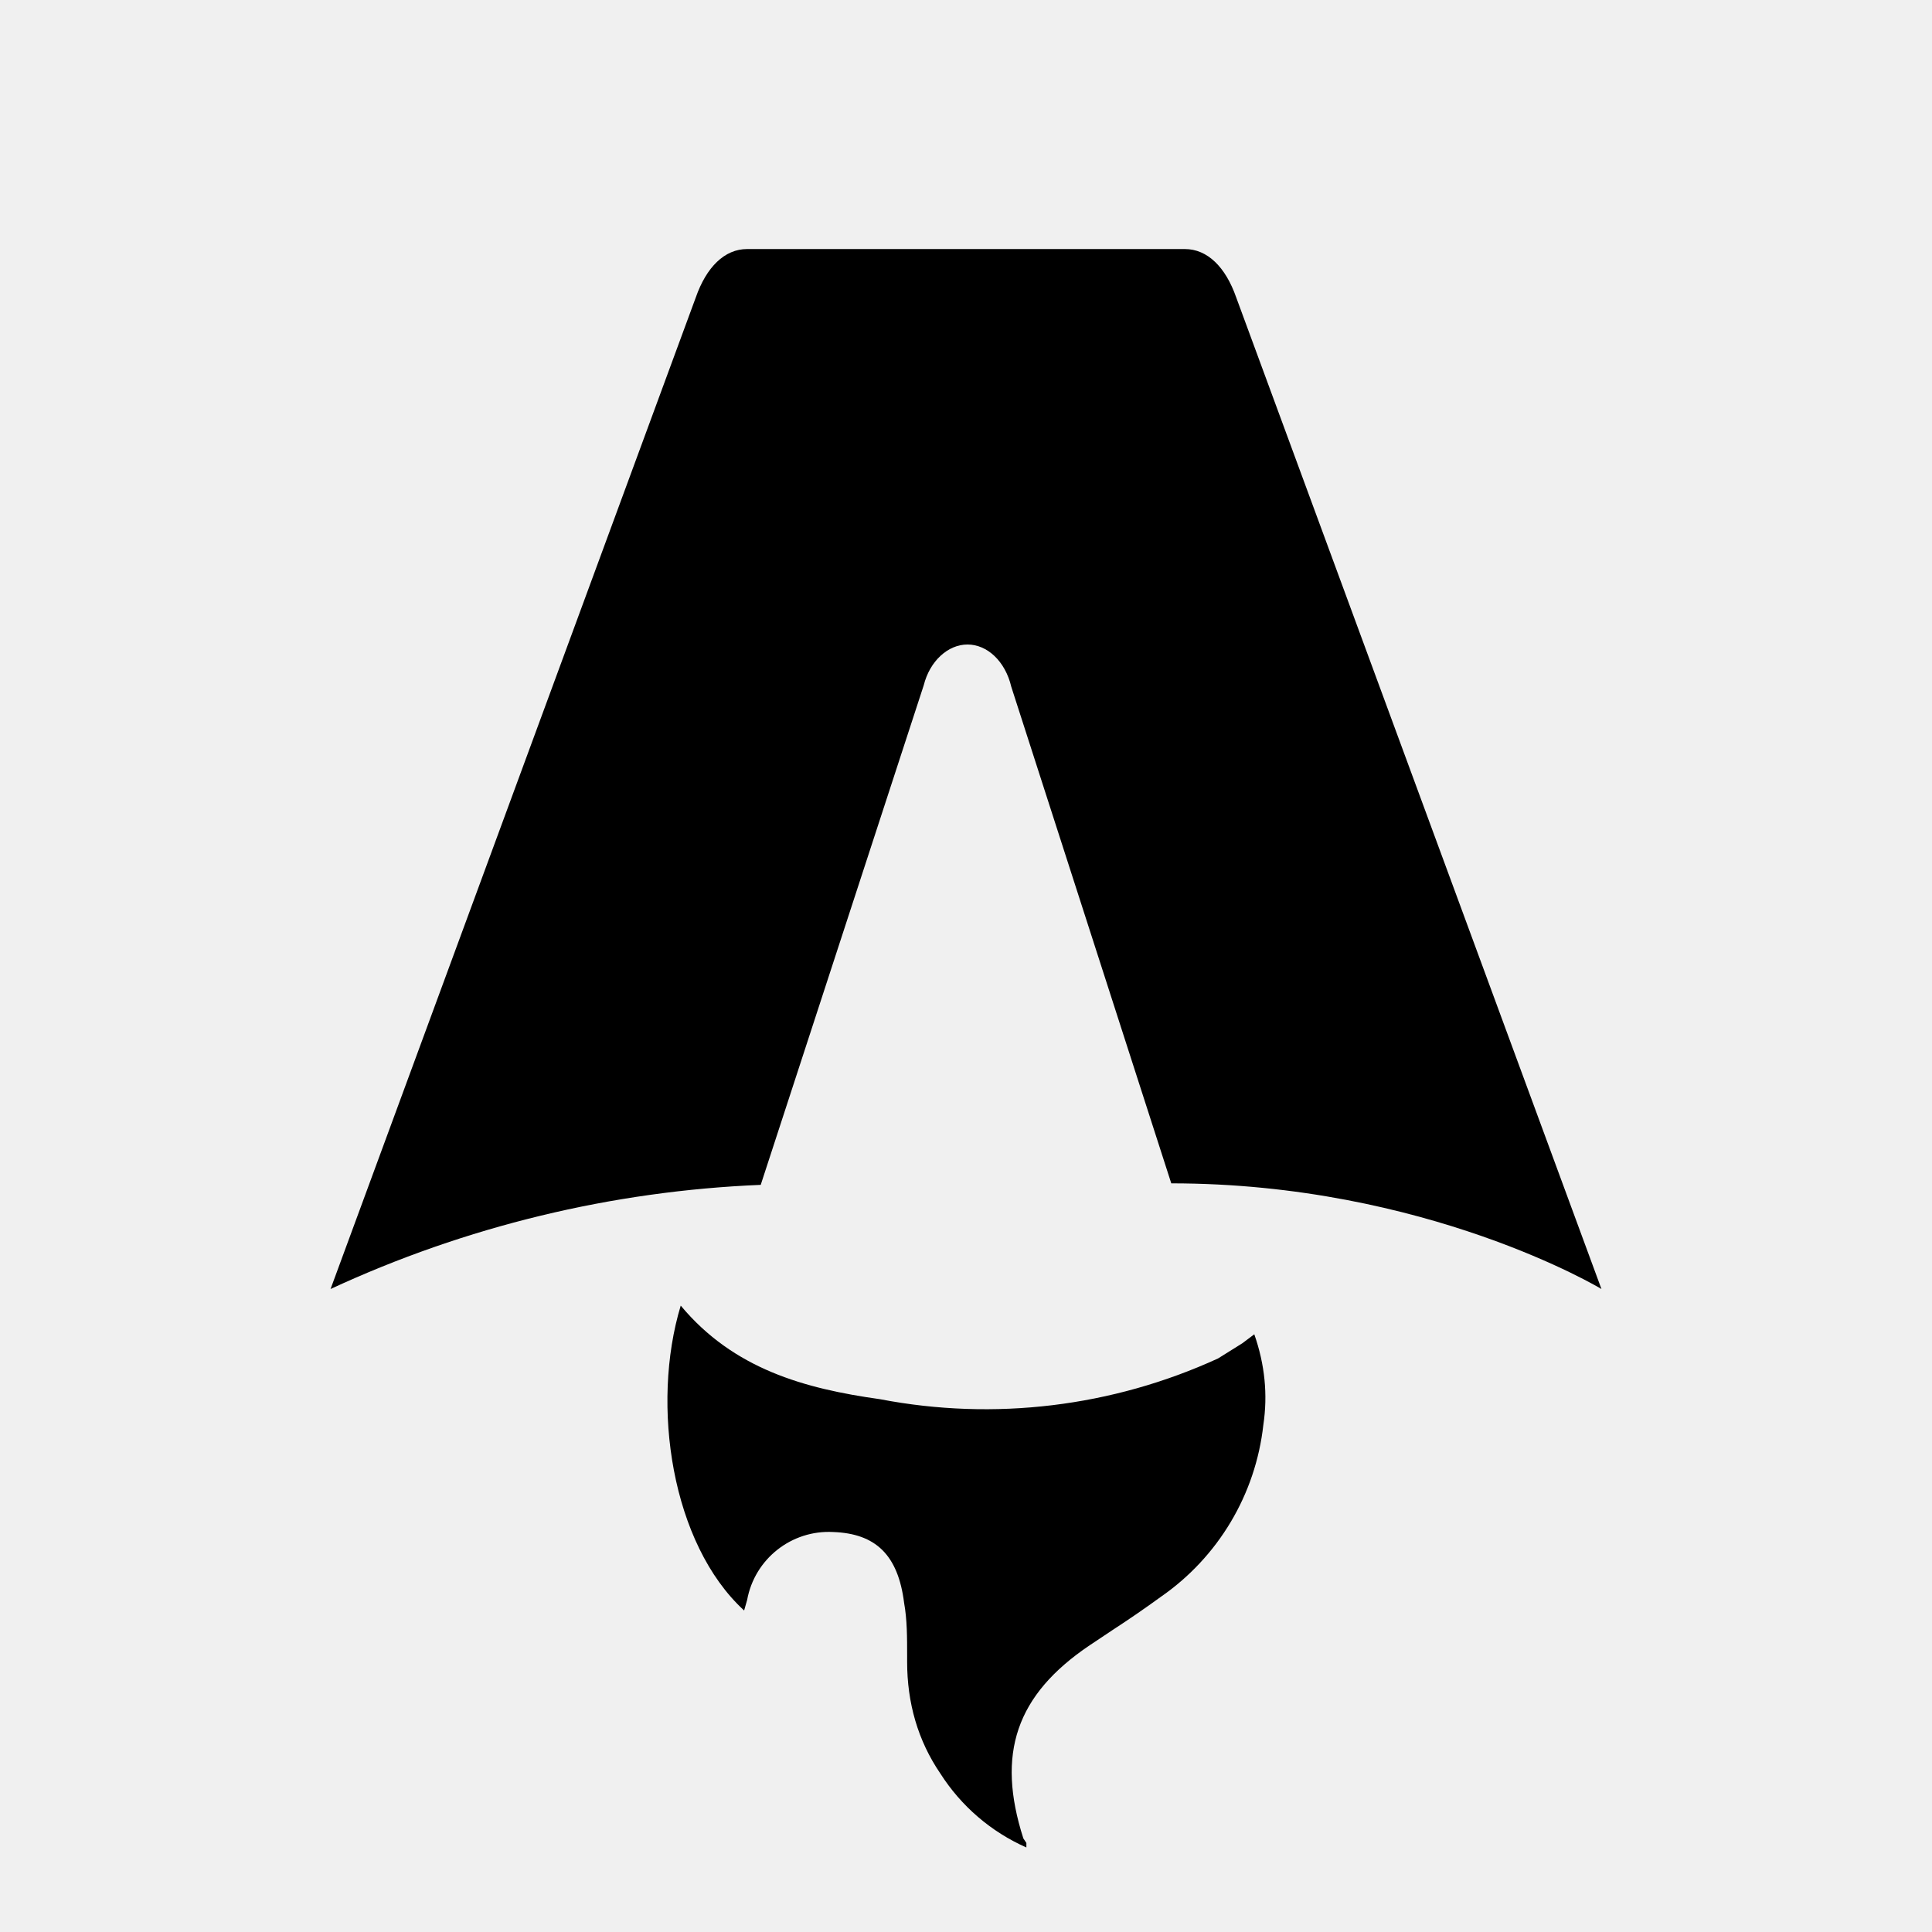
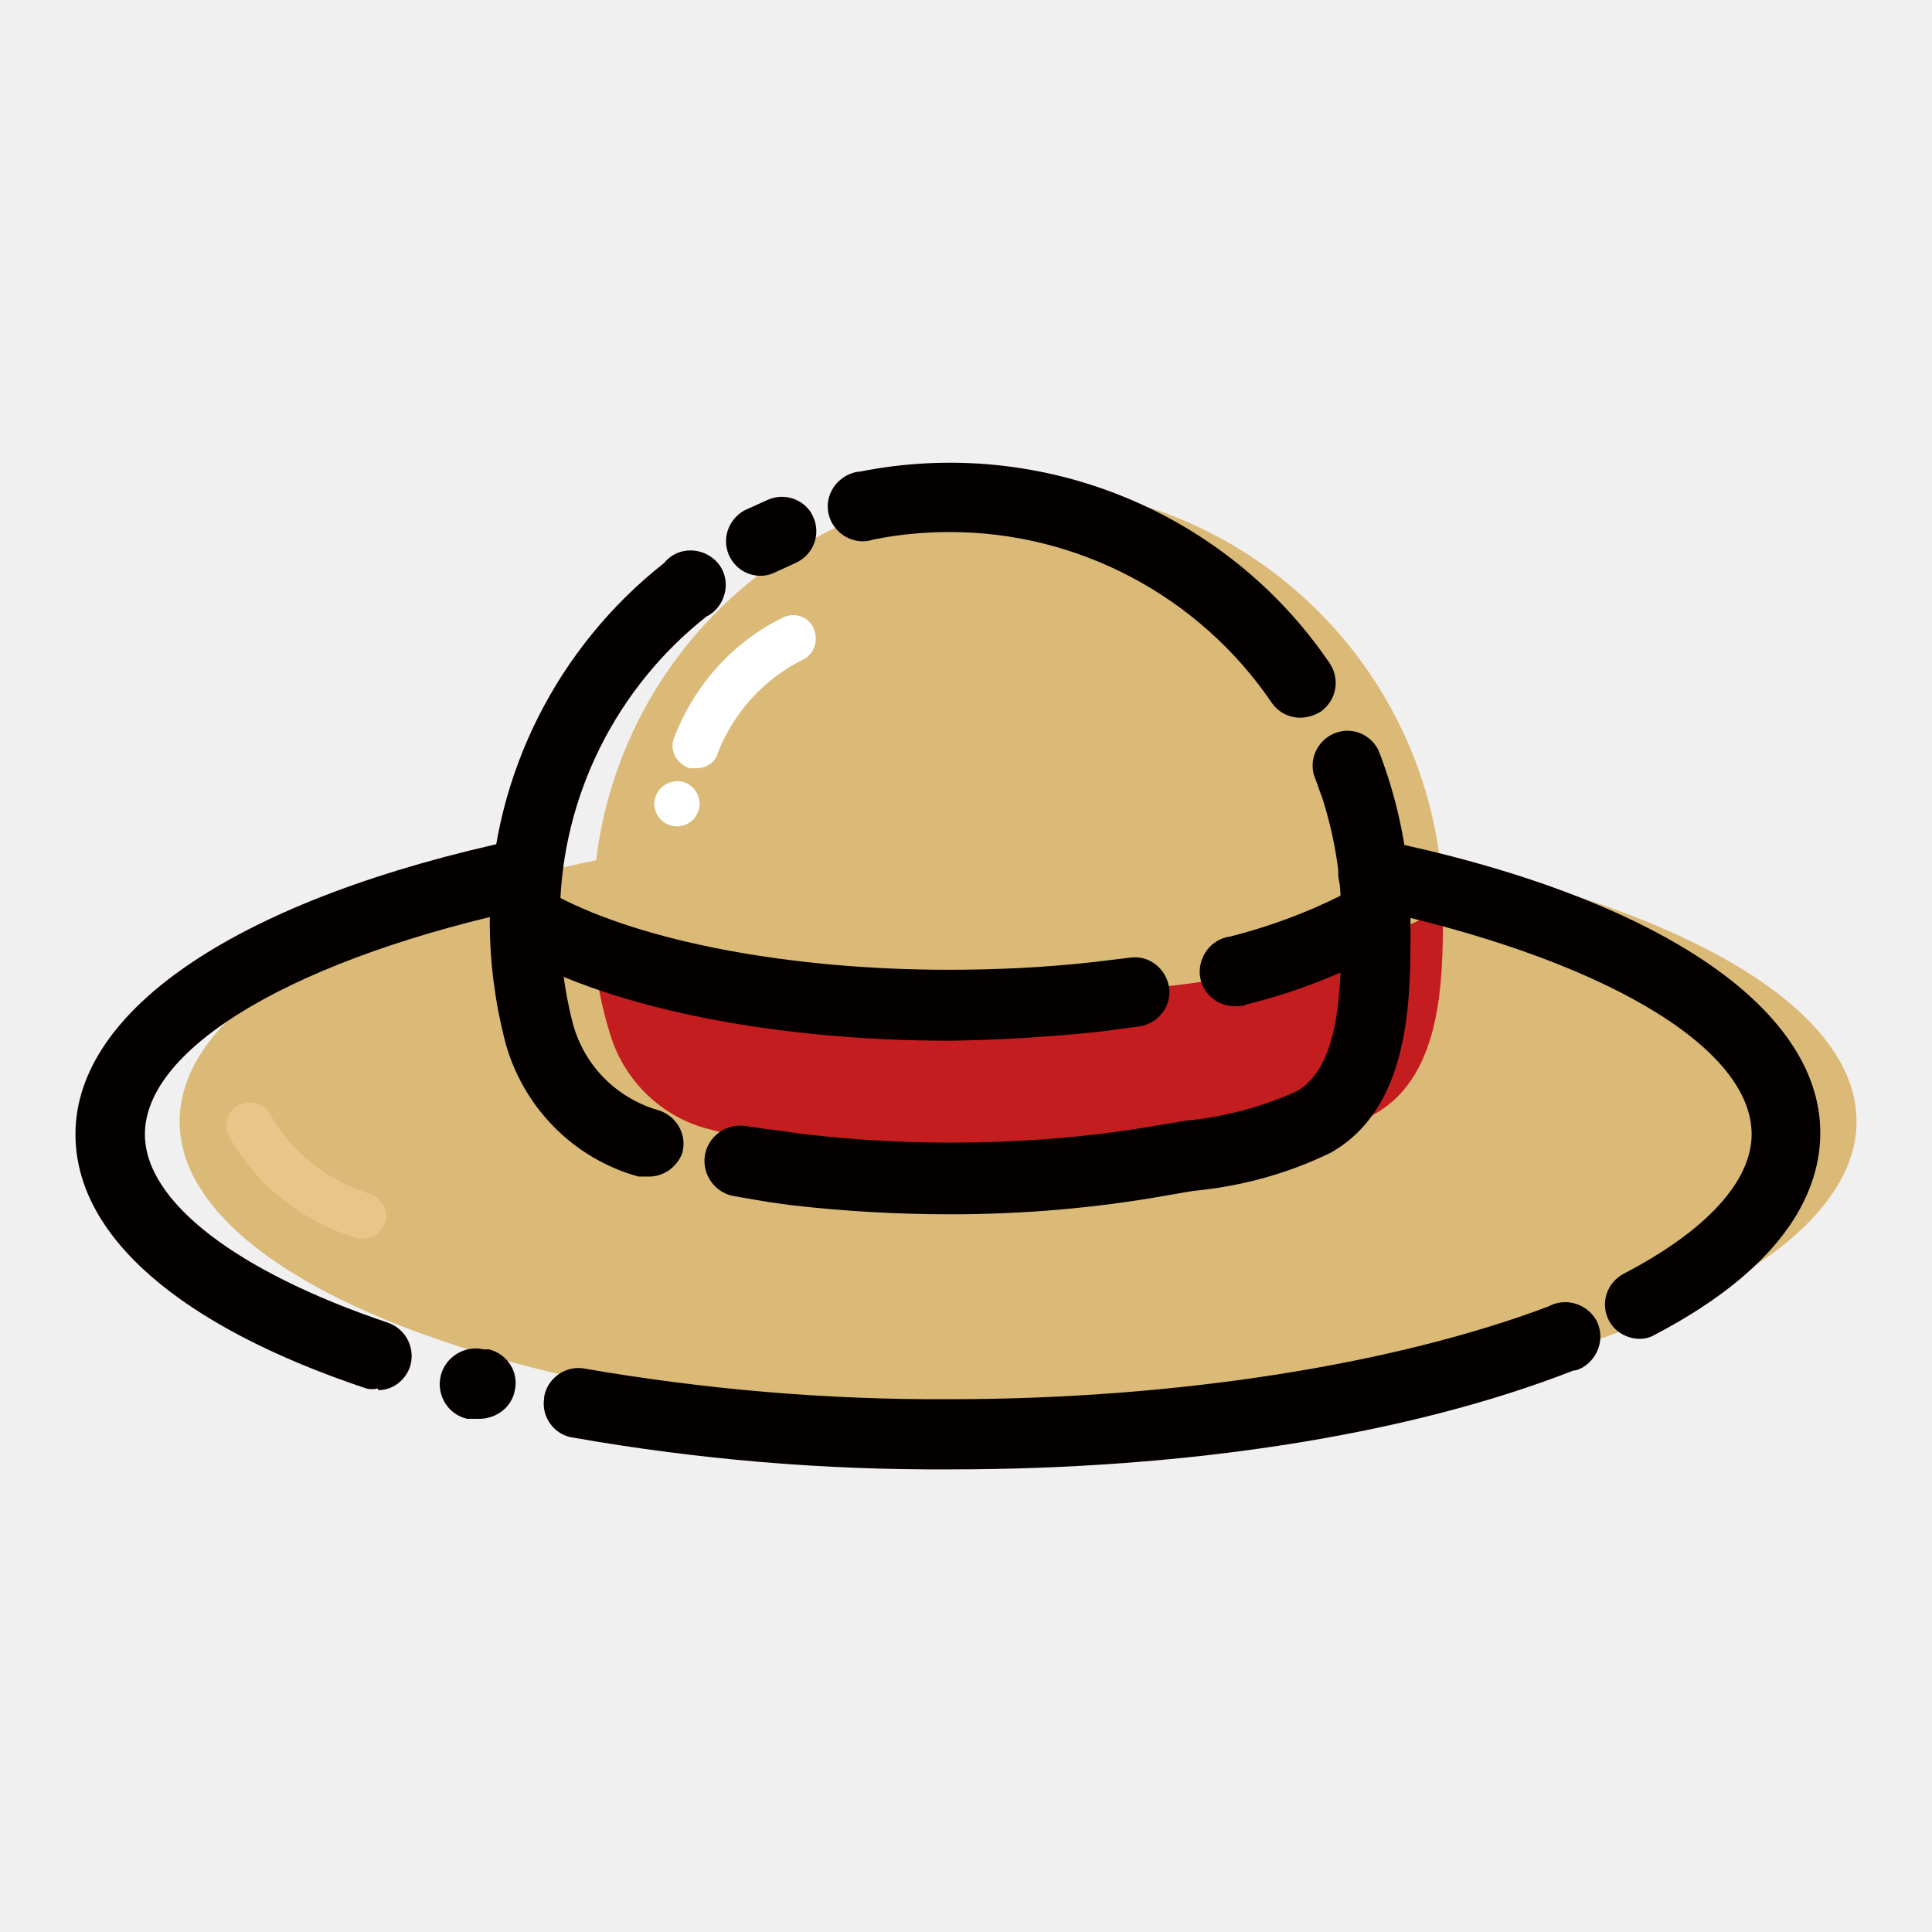
- <svg xmlns="http://www.w3.org/2000/svg" fill="none" viewBox="0 0 128 128">
-   <path d="M50.4 78.5a75.1 75.1 0 0 0-28.5 6.9l24.2-65.7c.7-2 1.9-3.2 3.4-3.2h29c1.5 0 2.7 1.2 3.4 3.2l24.2 65.7s-11.6-7-28.5-7L67 45.5c-.4-1.7-1.6-2.8-2.9-2.8-1.3 0-2.5 1.1-2.9 2.7L50.4 78.5Zm-1.1 28.2Zm-4.2-20.2c-2 6.6-.6 15.8 4.2 20.2a17.5 17.5 0 0 1 .2-.7 5.5 5.5 0 0 1 5.7-4.5c2.8.1 4.3 1.5 4.7 4.7.2 1.1.2 2.3.2 3.5v.4c0 2.7.7 5.2 2.2 7.4a13 13 0 0 0 5.7 4.9v-.3l-.2-.3c-1.8-5.6-.5-9.5 4.4-12.8l1.5-1a73 73 0 0 0 3.2-2.2 16 16 0 0 0 6.8-11.4c.3-2 .1-4-.6-6l-.8.6-1.6 1a37 37 0 0 1-22.4 2.7c-5-.7-9.7-2-13.2-6.2Z" />
-   <style>
-         path { fill: #000; }
-         @media (prefers-color-scheme: dark) {
-             path { fill: #FFF; }
-         }
-     </style>
+ <svg xmlns="http://www.w3.org/2000/svg" xml:space="preserve" viewBox="0 0 256 256">
+   <path fill="#dbba78" d="M191.2 120.6c0 9-2.1 17.8-6.1 25.8-16 5.9-32.9 8.7-50 8.3-17.2.5-34.3-2.3-50.4-8.3-4.1-7.9-6.2-16.7-6.1-25.6v-1.6c.9-31.1 26.8-55.6 57.9-54.7 29.8.9 53.8 24.9 54.7 54.7v1.4z" />
+   <path fill="#dbba78" d="M23.8 148.6c0 22.1 49.7 40 111.1 40 61.4 0 111.1-17.9 111.1-40s-49.7-40-111.1-40c-61.4-.1-111.1 17.9-111.1 40z" />
+   <path fill="#c31d1f" d="M191.2 120.2v.5c0 9.2 0 22.7-10 27.4-13.6 6.6-31.6 6.7-46.2 6.7-14 .2-28-1.6-41.5-5.3-6.1-1.7-10.9-6.5-12.7-12.6-1.6-5.2-2.4-10.7-2.4-16.2v1.1c11.4 6.9 32.3 10 56.3 10 24.2 0 45.1-4.7 56.5-11.6z" />
+   <path fill="#040000" d="M85.8 155.9h-1.2c-8.7-2.4-15.4-9.3-17.7-18-1.3-5.1-2-10.4-2-15.7v-1.8c.5-17.9 9-34.7 23.1-45.8 1.6-2 4.5-2.2 6.5-.6s2.2 4.5.6 6.5c-.4.5-.9.9-1.5 1.2-11.9 9.4-19.1 23.7-19.4 38.9v1.1c0 4.7.5 9.3 1.7 13.9 1.5 5.6 5.8 9.9 11.3 11.5 2.4.7 3.9 3.2 3.2 5.7-.7 1.9-2.6 3.2-4.6 3.1zm40.1 5c-7 0-14-.4-21-1.2l-2.9-.4-1.8-.3-2.9-.5c-2.5-.4-4.3-2.8-3.9-5.4.4-2.5 2.8-4.3 5.4-3.9l2.7.4 1.7.2 2.7.4c6.6.8 13.3 1.2 19.9 1.2 9.3 0 18.6-.7 27.7-2.3l3.6-.6c5.1-.5 10.1-1.8 14.7-3.9 5.9-3.3 5.9-14.2 5.9-21.5v-2.7c-.1-5-1-10-2.5-14.7-.4-1-.7-2-1.1-3-.7-2.5.8-5 3.2-5.7 2.1-.6 4.3.4 5.3 2.3.5 1.2.9 2.4 1.3 3.6 1.8 5.6 2.8 11.4 3 17.3v3c0 9.2 0 23.5-10.5 29.5-5.7 2.8-11.9 4.5-18.3 5.1l-3.5.6c-9.5 1.7-19.1 2.5-28.7 2.5zm46.4-65.8c-1.5 0-2.9-.7-3.8-2-9.6-14.1-25.6-22.6-42.6-22.6-3.4 0-6.8.3-10.2 1-2.4.8-5-.6-5.8-3-.8-2.4.6-5 3-5.8.3-.1.6-.2 1-.2 24-4.8 48.6 5.2 62.3 25.4 1.4 2.1.9 4.9-1.2 6.4-.8.5-1.8.8-2.7.8zm-71.5-18.8c-2.6 0-4.6-2.1-4.6-4.6 0-1.7 1-3.3 2.5-4.1l3.1-1.4c2.3-1 5.1.1 6 2.4 1 2.3-.1 5-2.4 6-.9.4-1.7.8-2.6 1.2-.6.3-1.3.5-2 .5z" />
+   <path fill="#040000" d="M50 184c-.5.1-1 .1-1.4 0-24.9-8.3-38.6-20.3-38.6-33.7 0-16.7 22-31.3 58.8-39.1 2.5-.3 4.8 1.5 5.1 4 .3 2.2-1.1 4.3-3.2 5-31.3 6.6-51.5 18.5-51.5 30.1 0 8.9 12.1 18.2 32.3 25 2.4.9 3.6 3.5 2.8 5.9-.7 1.8-2.3 3-4.2 3v-.2zm13.7 4h-1.8c-2.6-.6-4.1-3.2-3.5-5.7.6-2.5 3.2-4.1 5.7-3.5h.7c2.4.6 4 3 3.4 5.5-.4 2.1-2.3 3.6-4.5 3.7zm62.2 6.7c-16.7.1-33.4-1.3-49.9-4.2-2.5-.3-4.3-2.7-3.9-5.2v-.2c.4-2.4 2.7-4.1 5.1-3.8 16.1 2.8 32.4 4.2 48.7 4.1 30 0 58.9-4.6 79.3-12.3 2.2-1.2 5-.4 6.3 1.8 1.2 2.2.4 5-1.8 6.3-.4.2-.8.4-1.2.4-22 8.6-51.3 13.1-82.6 13.1zm91.4-17.3c-1.7 0-3.3-.9-4.1-2.4-1.2-2.3-.3-5 1.9-6.2 11-5.7 17-12.3 17-18.5 0-11.7-20.2-23.5-51.5-30.1-2.4-.7-3.8-3.3-3.1-5.8.6-2.1 2.8-3.5 5-3.2 36.8 7.5 58.7 22.2 58.7 38.9 0 7-3.8 17.3-22 26.8-.5.3-1.2.5-1.9.5z" />
+   <path fill="#040000" d="M164.2 133.3c-2.6.3-4.9-1.5-5.2-4-.3-2.5 1.5-4.9 4-5.2 5.1-1.3 10-3.1 14.6-5.4.7-1.7 2.3-2.8 4.1-2.9 2.5 0 4.6 2.1 4.6 4.6v3.9l-2.2 1.3c-6 3.4-12.4 5.9-19 7.5-.2.2-.5.2-.9.2zm-38.3 4.6c-24.1 0-46.2-4.6-58.7-12.2l-2.2-1.3v-4c.2-2.5 2.5-4.4 5-4.2 1.6.1 3 1.1 3.7 2.5 11.5 6.1 31.1 9.8 52 9.8 6.3 0 12.7-.3 19-1l5-.6c2.5-.4 4.8 1.4 5.2 3.9.4 2.5-1.4 4.8-3.9 5.2l-5.3.7c-6.6.7-13.2 1.1-19.8 1.2z" />
+   <path fill="#fff" d="M92.2 101.8h-.8c-1.6-.5-2.6-2.1-2.2-3.7 2.6-7.1 7.8-13 14.6-16.3 1.5-.7 3.3-.1 4 1.4v.1c.7 1.5.1 3.4-1.4 4.1-5.2 2.6-9.2 7-11.3 12.4-.3 1.2-1.5 2-2.9 2zM86.7 106.5c0 1.6 1.3 3 3 3 1.6 0 3-1.3 3-3 0-1.6-1.3-3-3-3-1.7.1-3 1.4-3 3z" />
+   <path fill="#e8c589" d="M48 164.1h-.6c-7.3-2.2-13.4-7-17.1-13.6-.8-1.5-.1-3.4 1.4-4.1 1.4-.7 3.2-.2 4 1.1 2.8 5 7.5 8.8 13 10.6 1.7.4 2.7 2 2.4 3.6-.4 1.5-1.7 2.5-3.1 2.4z" />
</svg>
